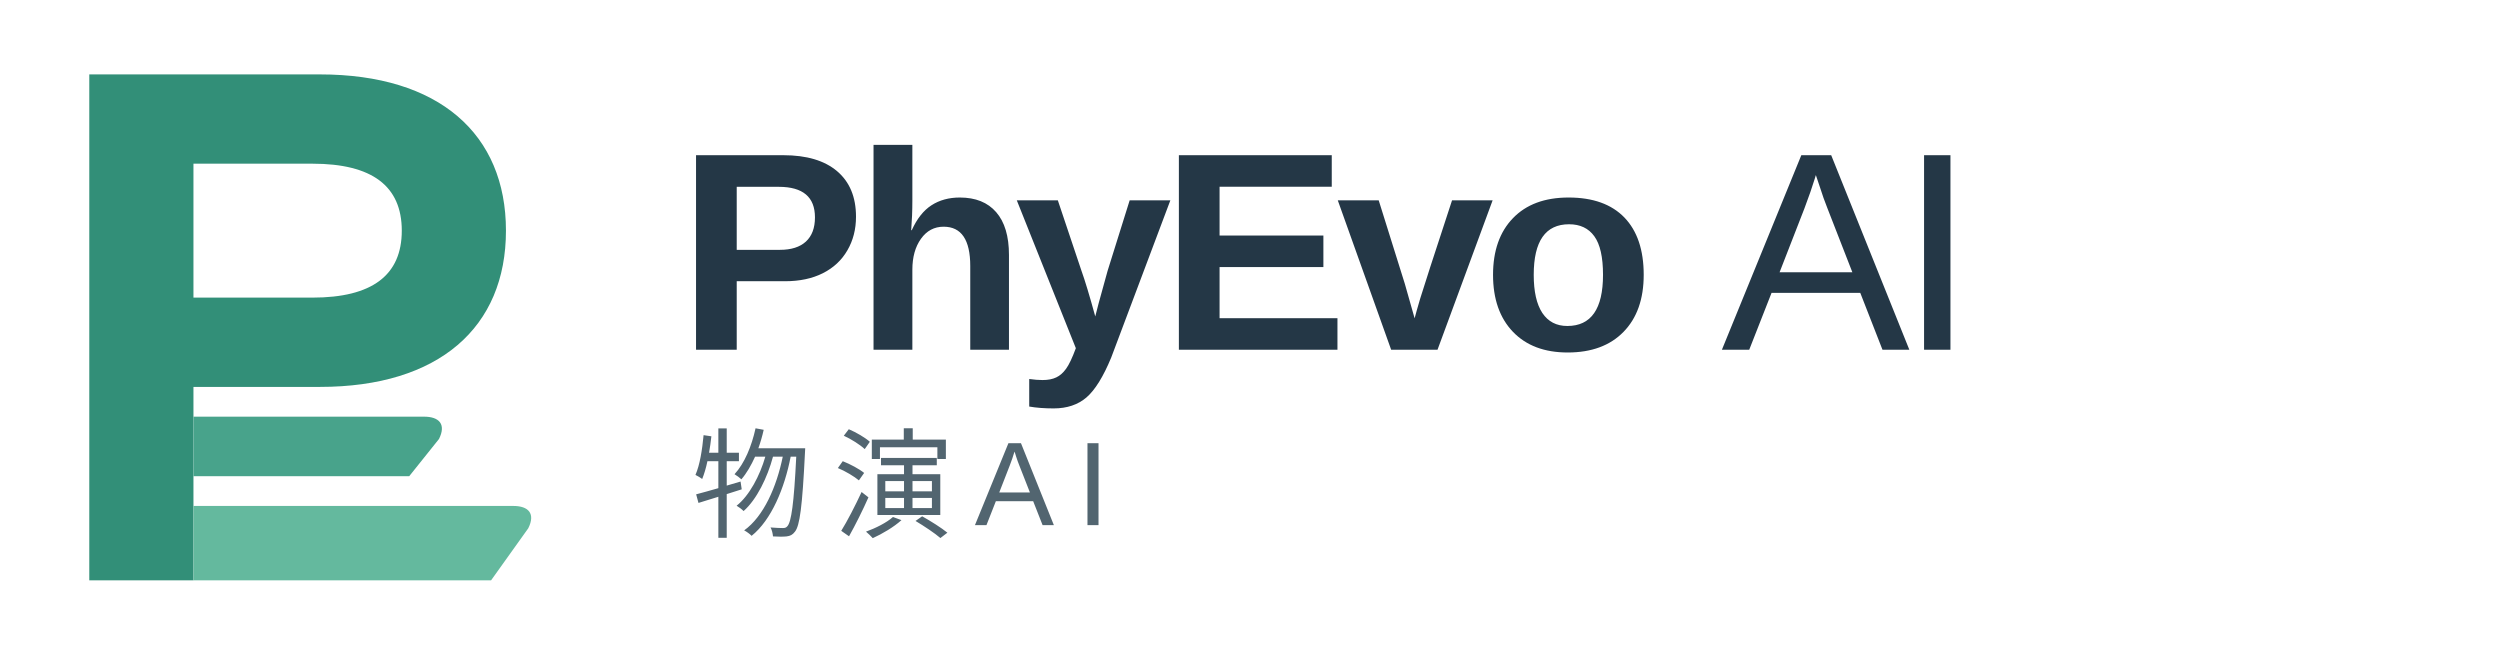
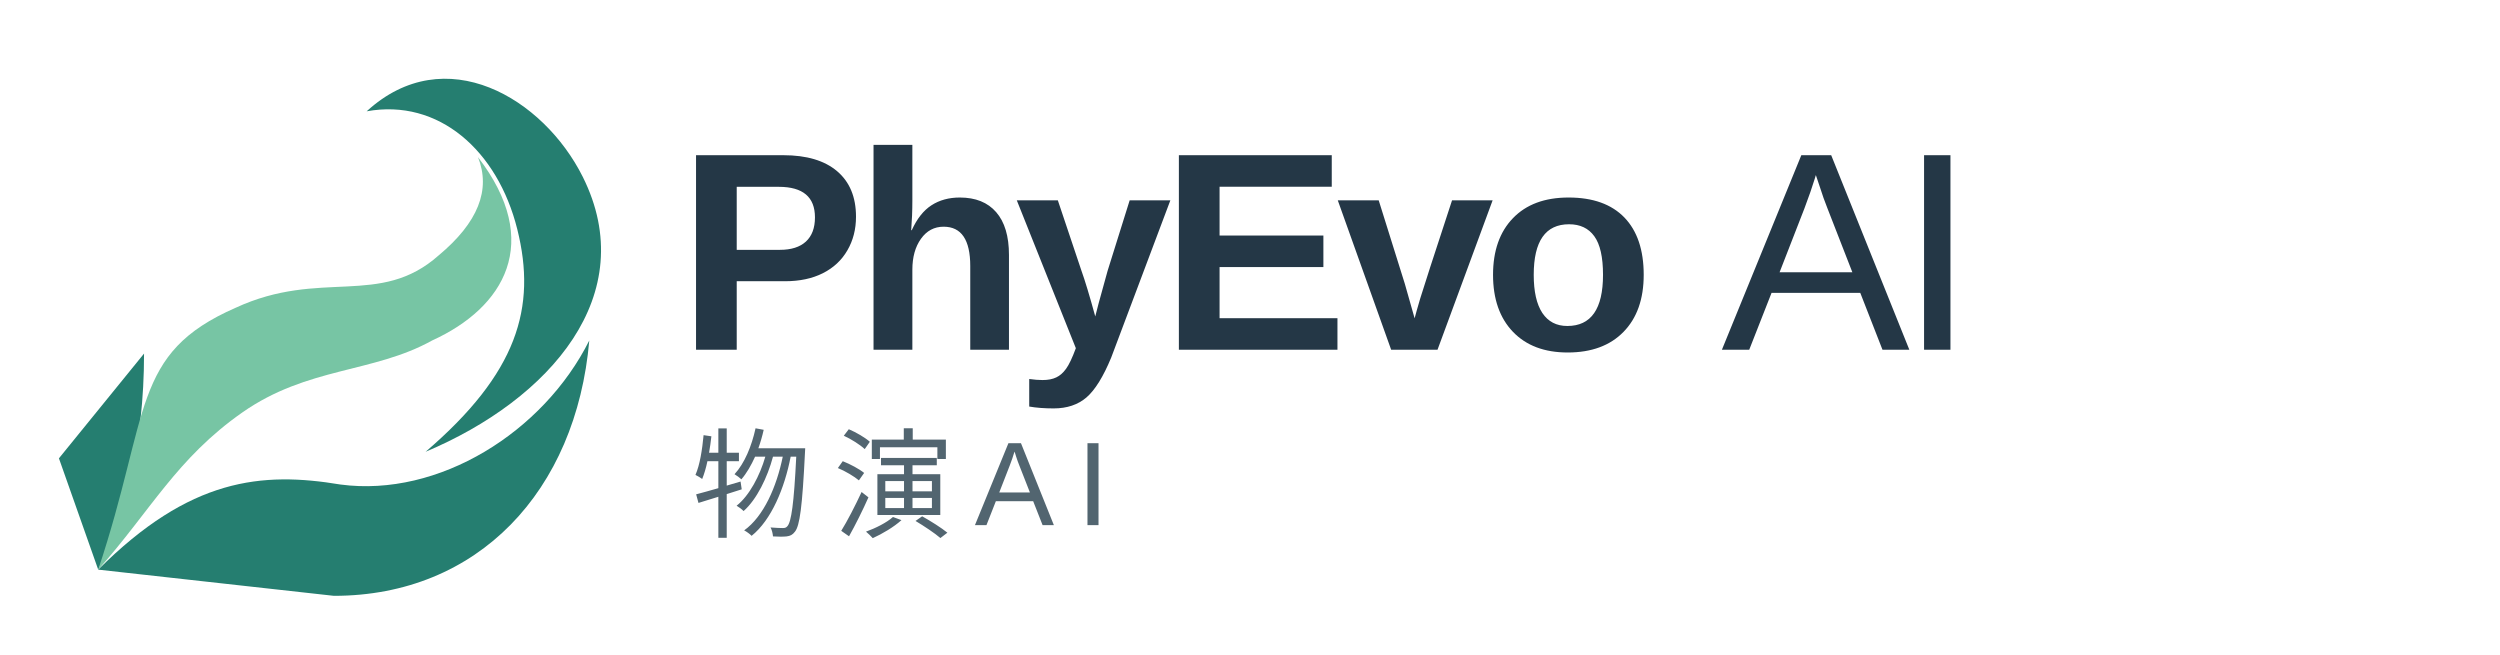
<svg xmlns="http://www.w3.org/2000/svg" viewBox="0 0 336 88" fill="none">
-   <g transform="translate(0 4)">
-     <path fill-rule="evenodd" d="M12 6h31c16 0 25 8 25 21S59 48 43 48H26v26H12V6Zm14 12v18h16c8 0 12-3 12-9s-4-9-12-9H26Z" fill="#328F78" />
-     <path d="M26 52h31c2 0 3 1 2 3l-4 5H26v-8Z" fill="#48A38B" />
-     <path d="M26 64h43c2 0 3 1 2 3l-5 7H26V64Z" fill="#64B99E" />
+   <g transform="translate(0 0) scale(.88)">
+     <path d="M15 87 9 70 22 54C22 68 19 79 15 87Z" fill="#257E70" />
+     <path d="M15 87C23 63 20 54 36 47C49 41 58 47 67 39C73 34 75 29 73 24C83 37 77 47 66 52C57 57 47 56 37 63C27 70 23 78 15 87Z" fill="#77C5A4" />
+     <path d="M56 17C68 6 83 15 89 27C98 45 84 61 65 69C79 57 82 47 79 35C76 23 67 15 56 17Z" fill="#257E70" />
+     <path d="M15 87C29 73 40 72 52 74C67 76 83 66 90 52C88 75 73 91 51 91L15 87Z" fill="#257E70" />
  </g>
  <text x="91" y="47" fill="#243746" font-family="Arial,Helvetica,sans-serif" font-size="38" font-weight="600" letter-spacing="-1.6">PhyEvo <tspan font-weight="400">AI</tspan>
  </text>
  <text x="93" y="71" fill="#526570" font-family="PingFang SC,Microsoft YaHei,Arial,sans-serif" font-size="16" letter-spacing="3">物演AI</text>
</svg>
